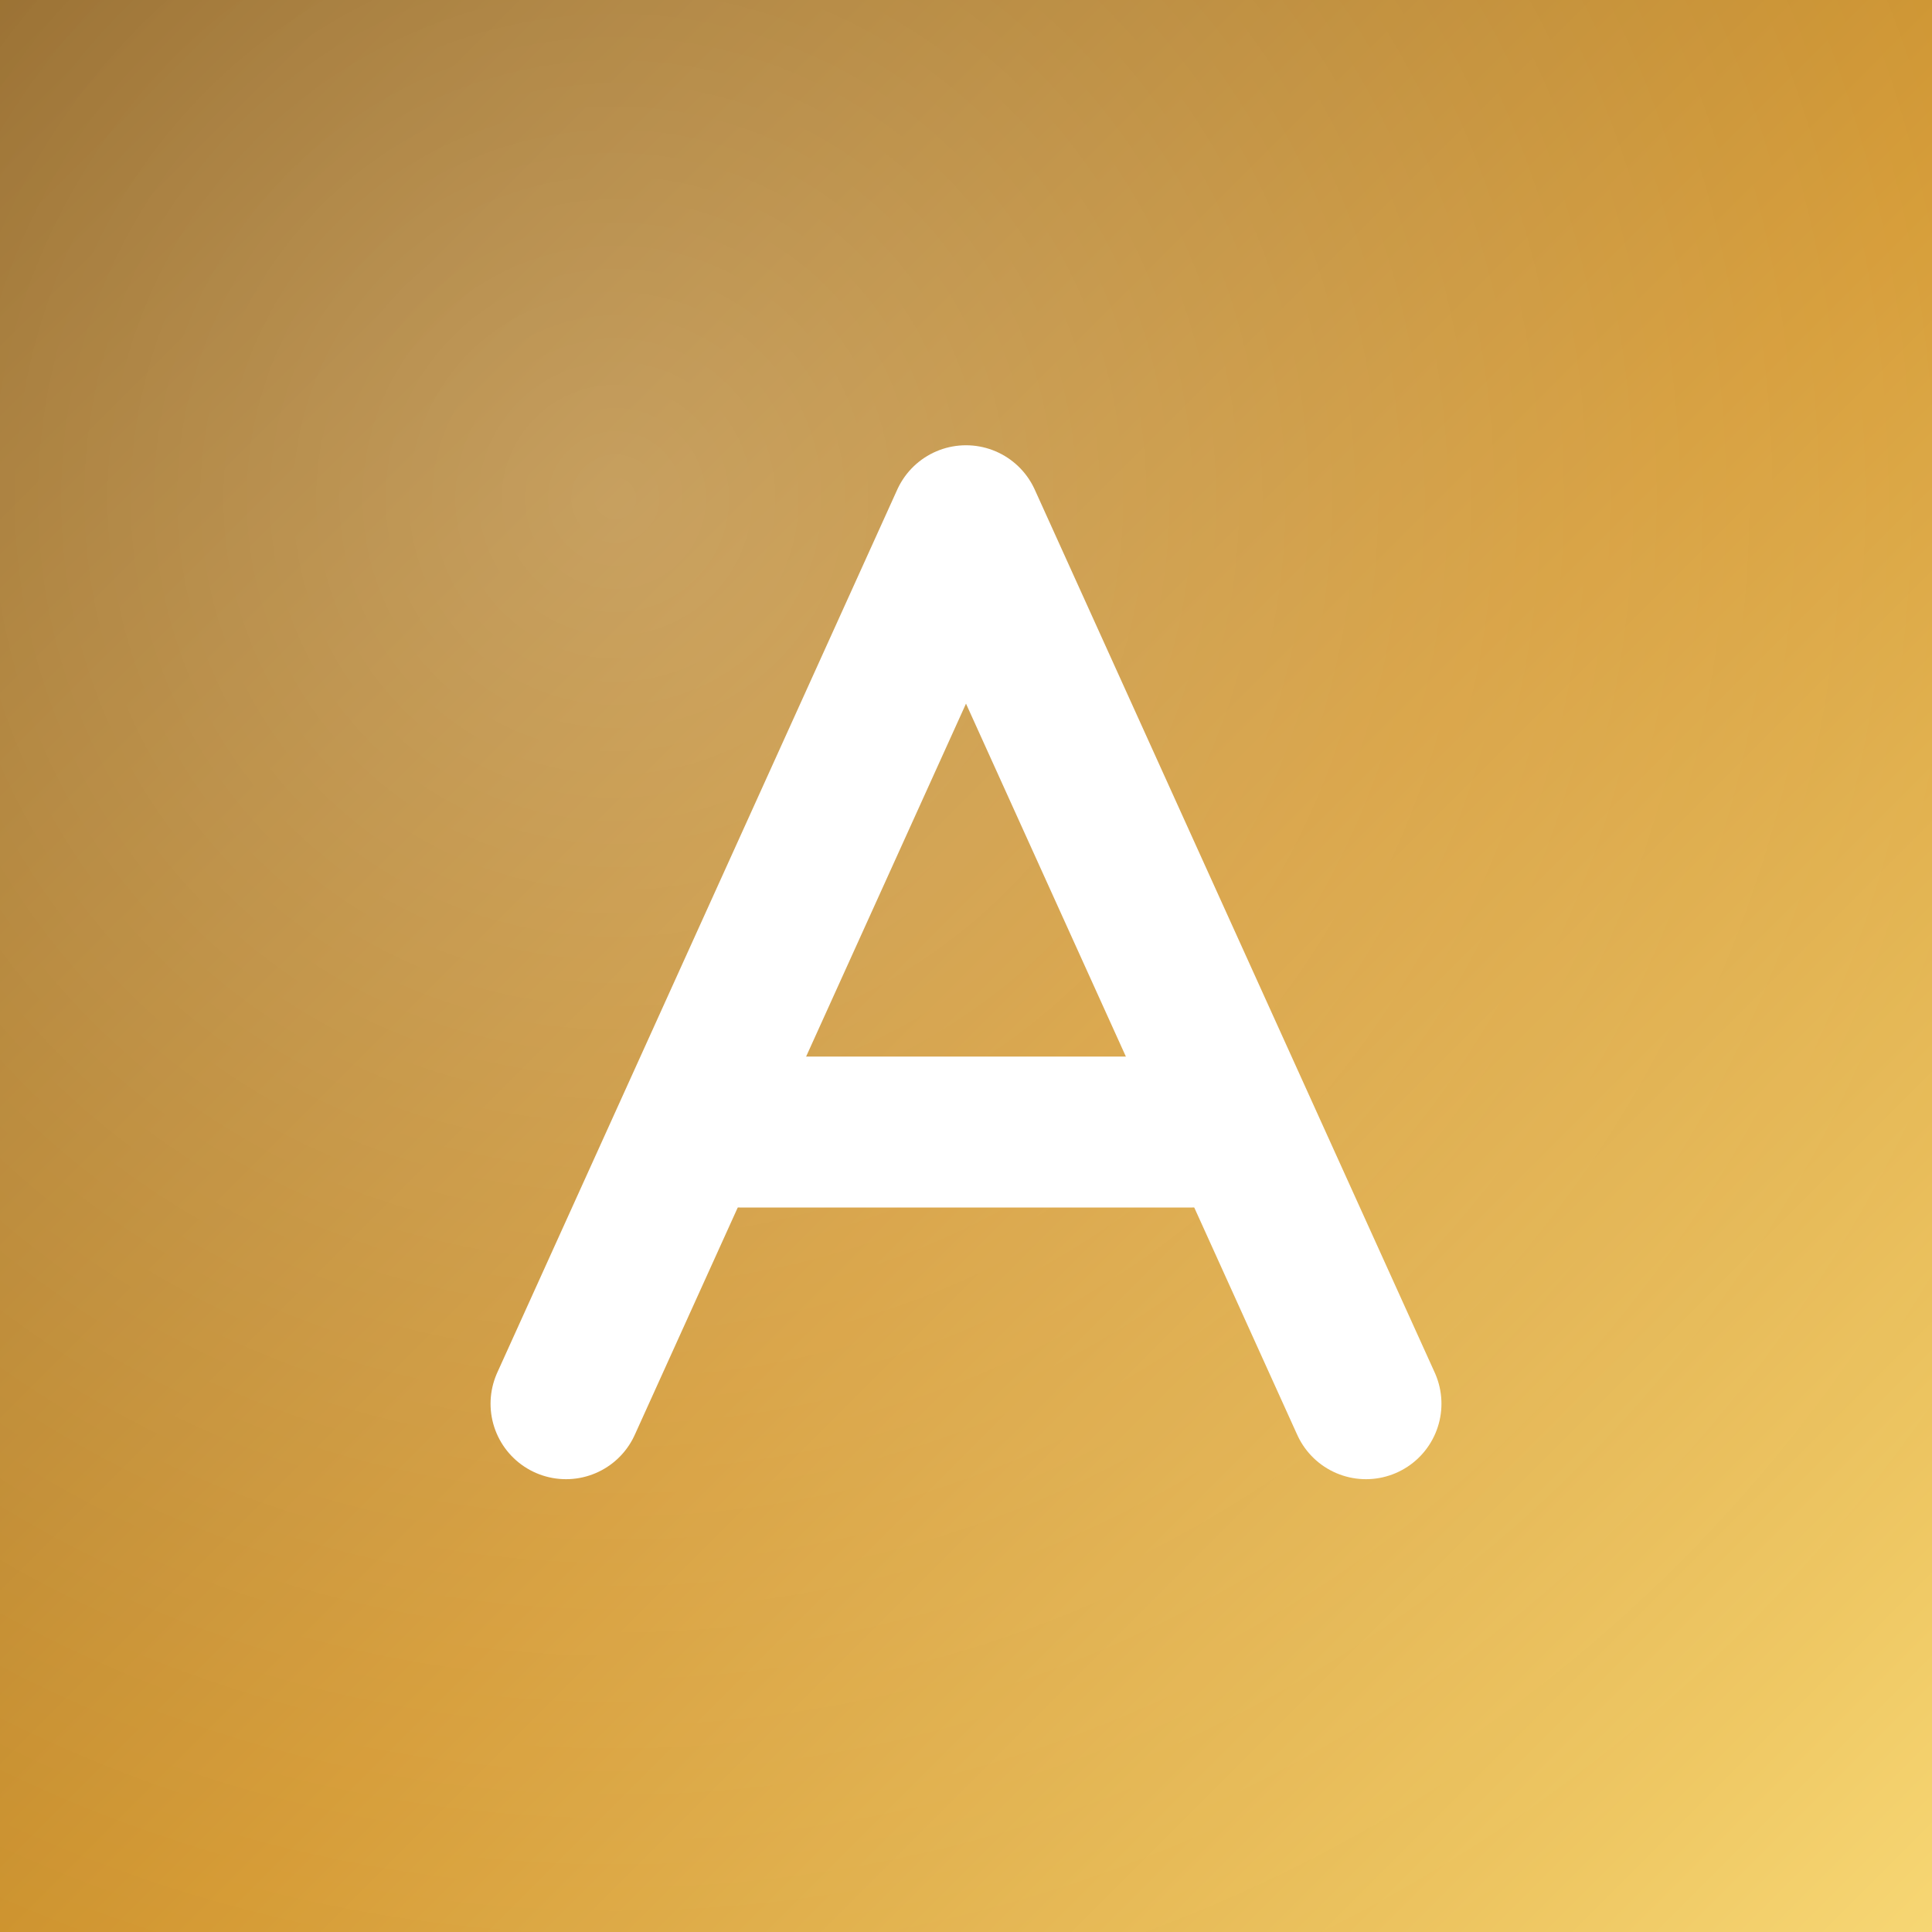
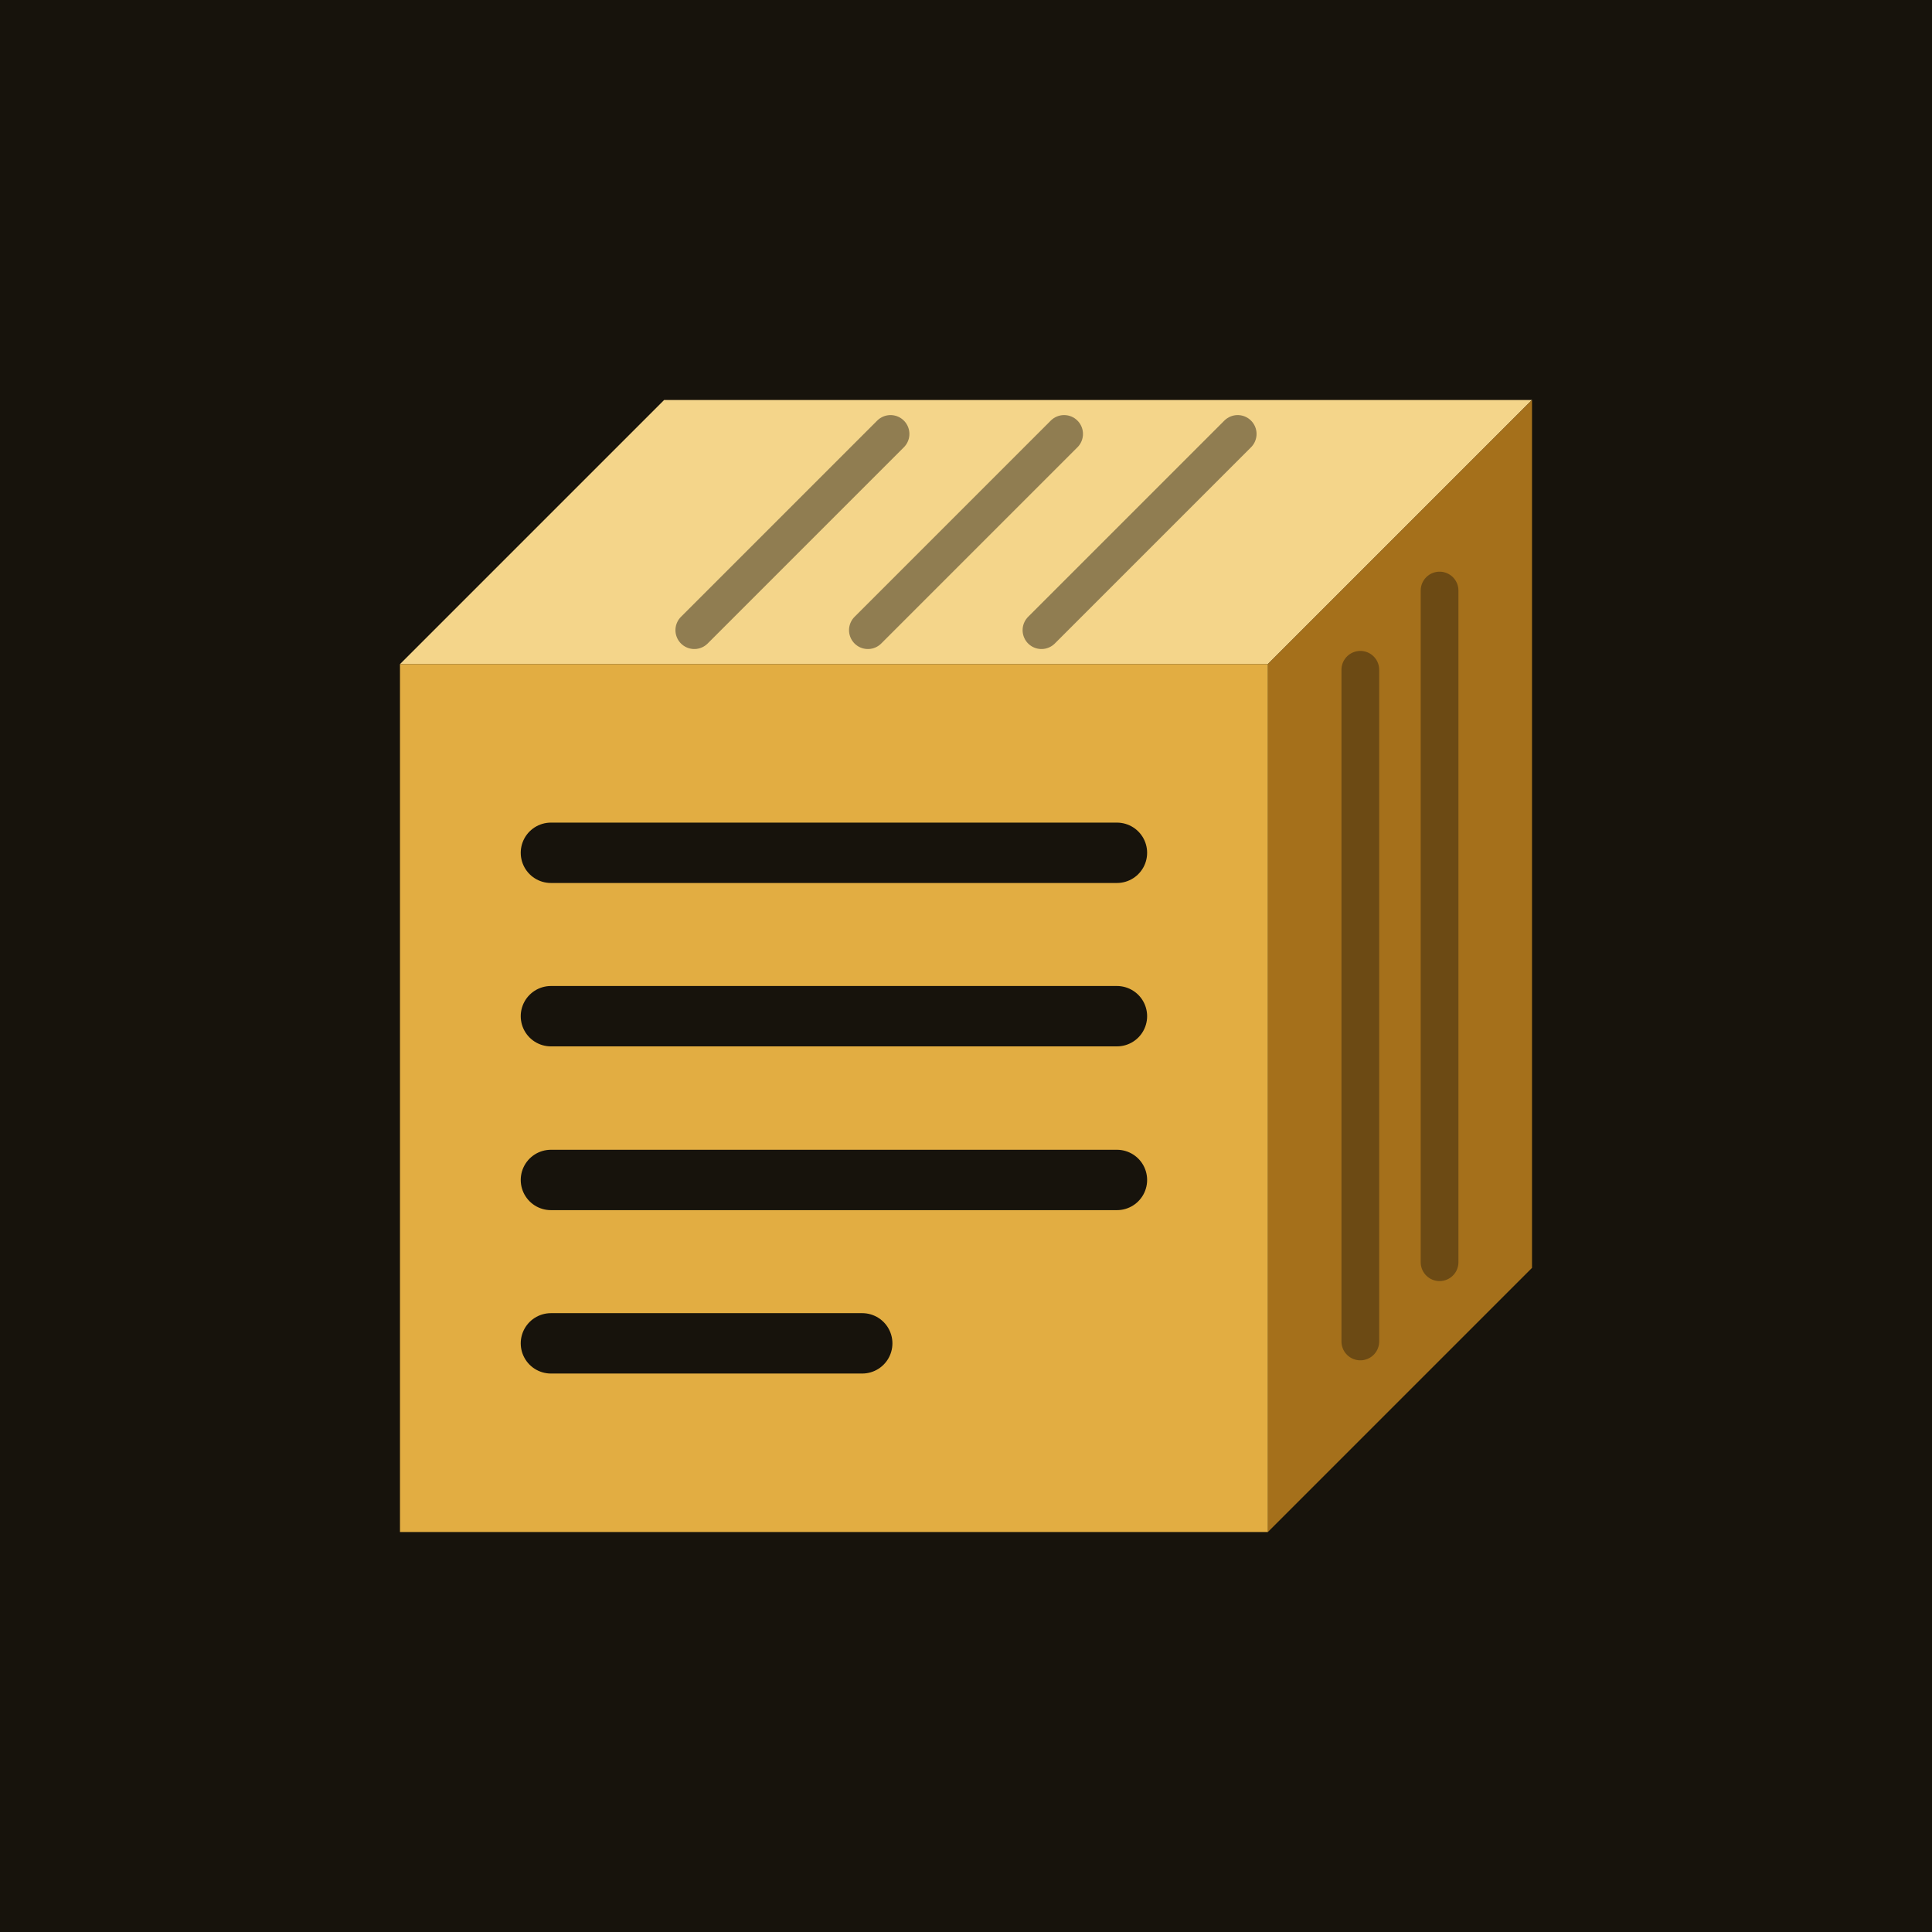
<svg xmlns="http://www.w3.org/2000/svg" viewBox="0 0 512 512" width="512" height="512">
-   <defs>
-     <linearGradient id="g" x1="0" y1="0" x2="1" y2="1">
-       <stop offset="0" stop-color="#8a5a12" />
-       <stop offset="0.55" stop-color="#d4982f" />
-       <stop offset="1" stop-color="#f7d774" />
-     </linearGradient>
-     <radialGradient id="sheen" cx="0.32" cy="0.26" r="0.85">
-       <stop offset="0" stop-color="#ffffff" stop-opacity="0.28" />
-       <stop offset="1" stop-color="#ffffff" stop-opacity="0" />
-     </radialGradient>
-   </defs>
-   <rect width="512" height="512" fill="url(#g)" />
-   <rect width="512" height="512" fill="url(#sheen)" />
-   <path d="M150 372 256 138l106 234" fill="none" stroke="#fff" stroke-width="40" stroke-linecap="round" stroke-linejoin="round" />
-   <path d="M196 300h120" fill="none" stroke="#fff" stroke-width="40" stroke-linecap="round" />
+   <rect width="512" height="512" rx="0" fill="#17130c" />
+   <polygon points="106.0,176.0 176.0,106.0 406.0,106.0 336.0,176.0" fill="#f4d58a" />
+   <polygon points="336.0,176.0 406.0,106.0 406.0,336.0 336.0,406.0" fill="#a5701b" />
+   <polygon points="106.0,176.0 336.0,176.0 336.0,406.0 106.0,406.0" fill="#e2ad42" />
+   <line x1="146.0" y1="226.0" x2="296.0" y2="226.0" stroke="#17130c" stroke-width="16" stroke-linecap="round" />
+   <line x1="146.0" y1="269.3" x2="296.0" y2="269.3" stroke="#17130c" stroke-width="16" stroke-linecap="round" />
+   <line x1="146.0" y1="312.7" x2="296.0" y2="312.7" stroke="#17130c" stroke-width="16" stroke-linecap="round" />
+   <line x1="146.0" y1="356.0" x2="228.5" y2="356.0" stroke="#17130c" stroke-width="16" stroke-linecap="round" />
+   <line x1="184.0" y1="167.0" x2="236.0" y2="115.0" stroke="#17130c" stroke-opacity=".45" stroke-width="10" stroke-linecap="round" />
+   <line x1="230.0" y1="167.0" x2="282.0" y2="115.0" stroke="#17130c" stroke-opacity=".45" stroke-width="10" stroke-linecap="round" />
+   <line x1="276.0" y1="167.0" x2="328.0" y2="115.0" stroke="#17130c" stroke-opacity=".45" stroke-width="10" stroke-linecap="round" />
+   <line x1="360.5" y1="177.5" x2="360.5" y2="355.5" stroke="#17130c" stroke-opacity=".4" stroke-width="10" stroke-linecap="round" />
+   <line x1="381.5" y1="156.5" x2="381.5" y2="334.5" stroke="#17130c" stroke-opacity=".4" stroke-width="10" stroke-linecap="round" />
</svg>
